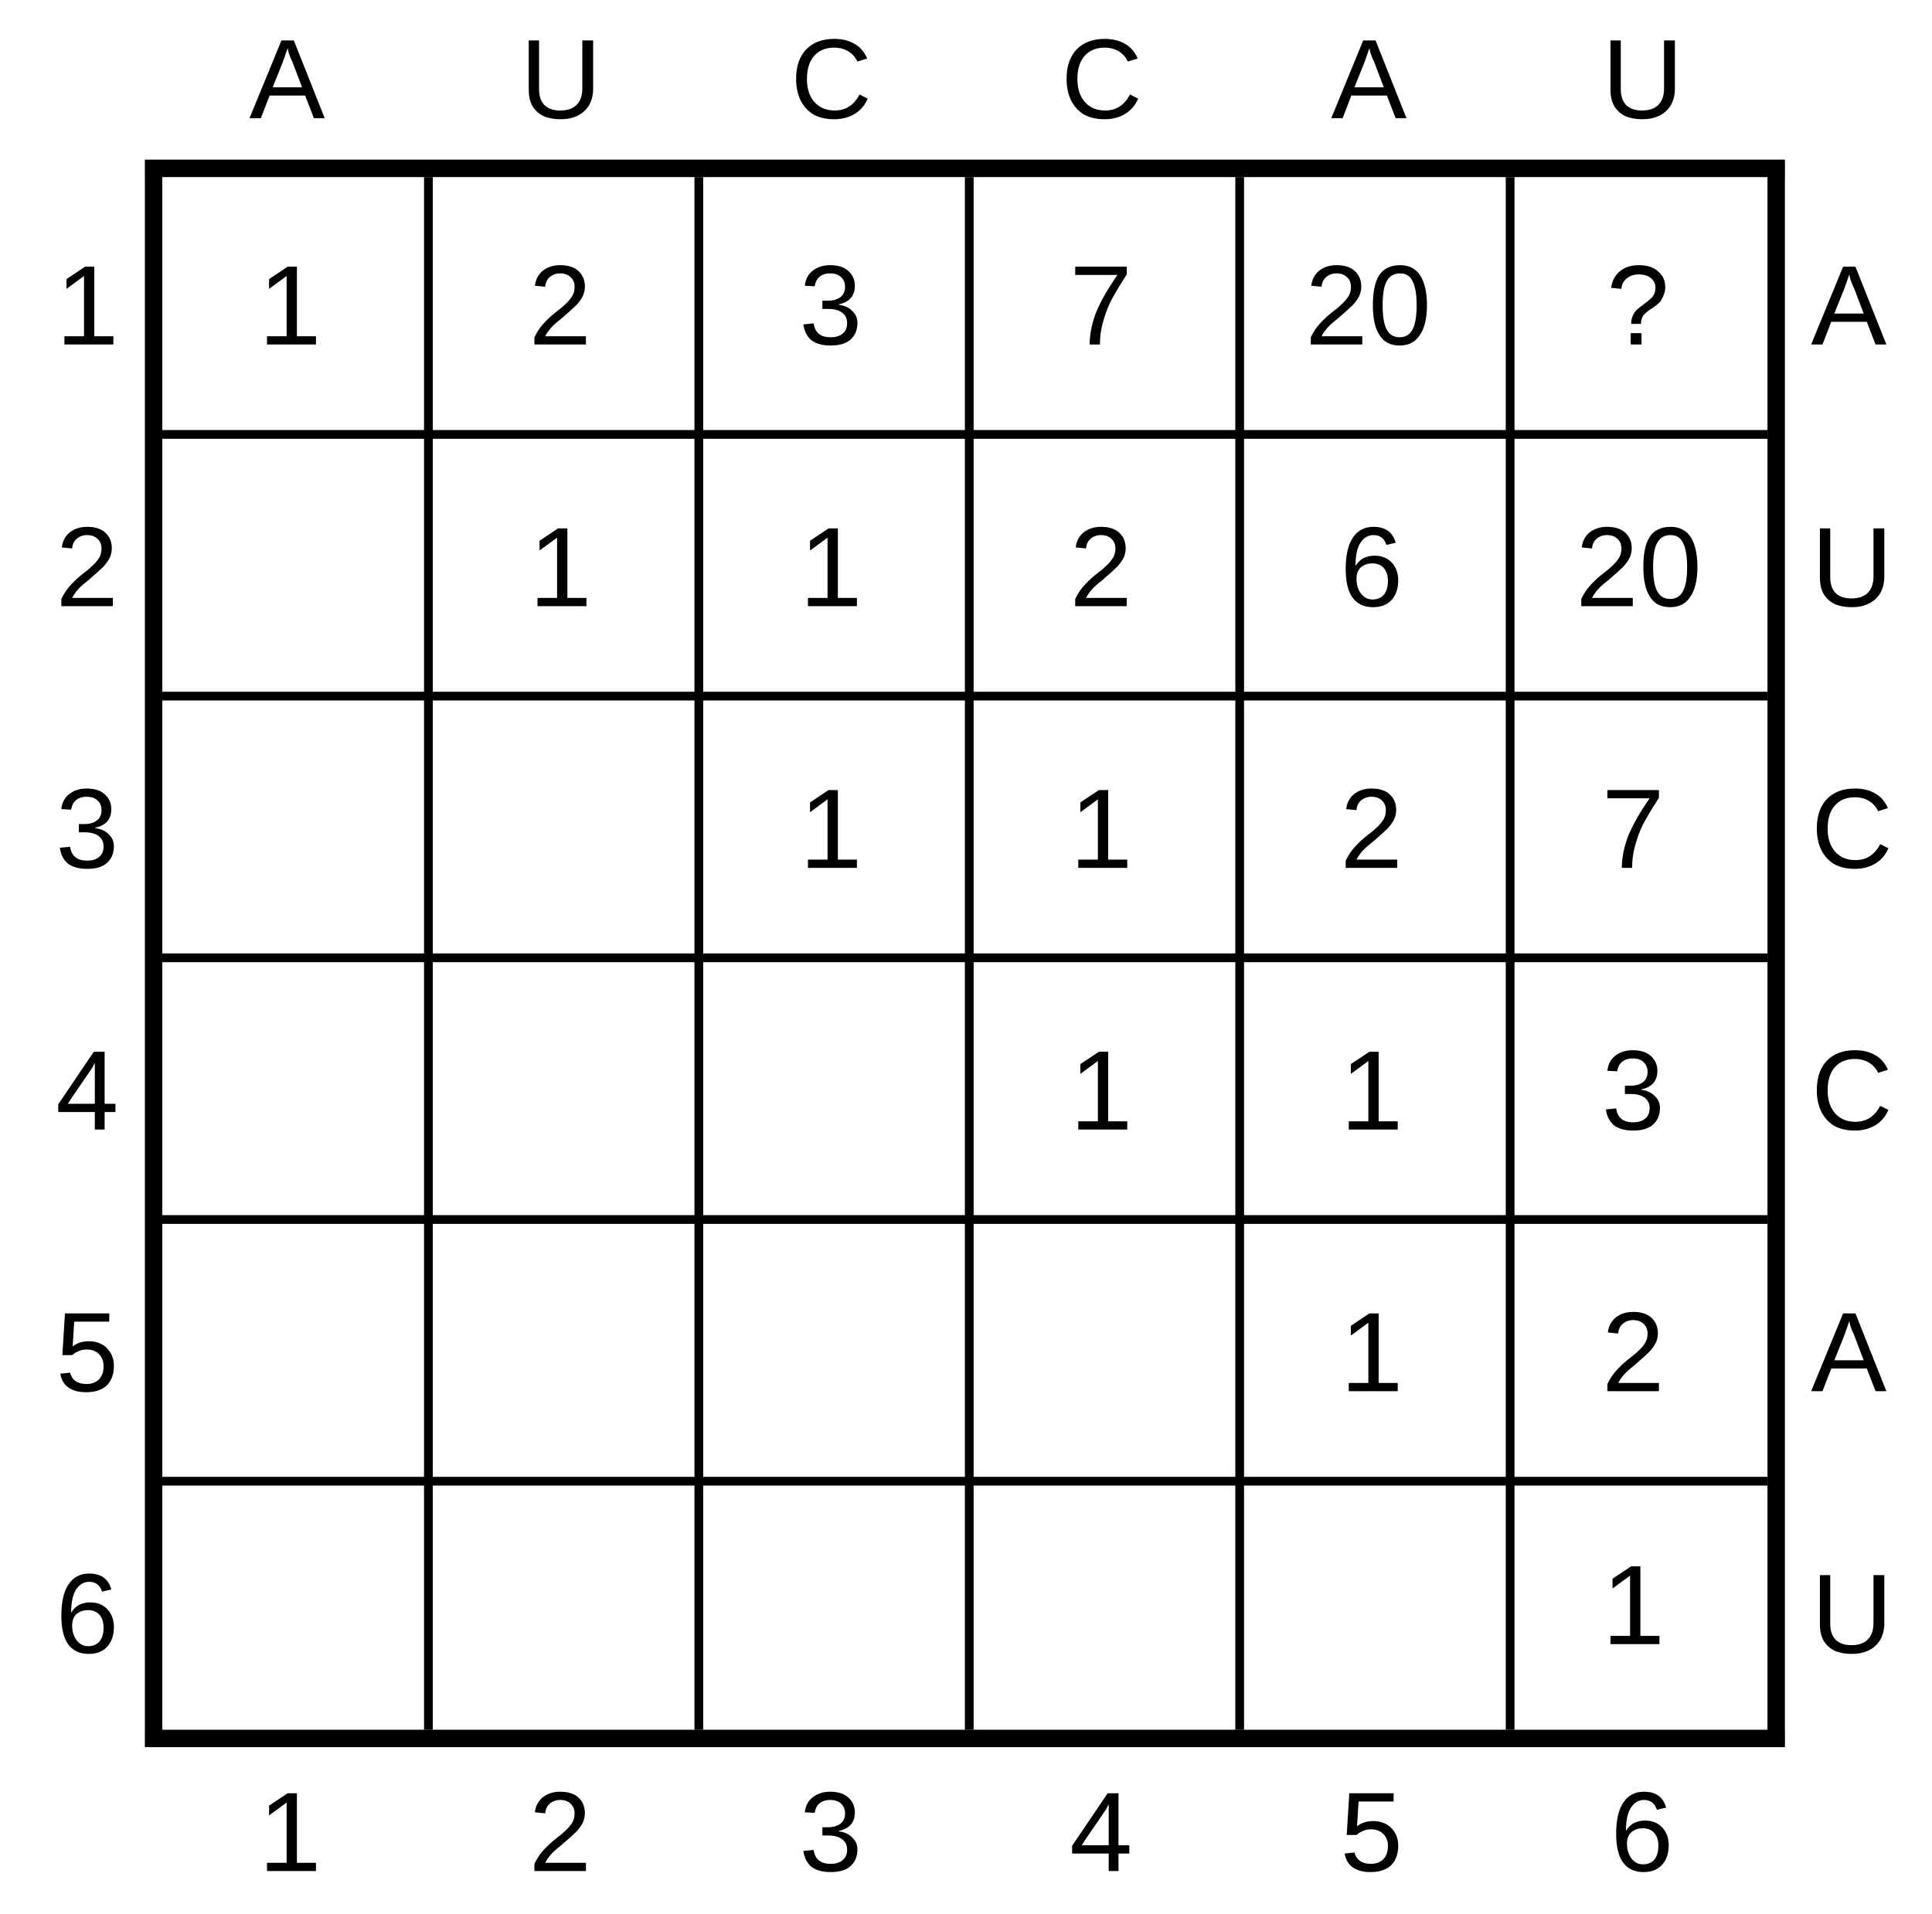
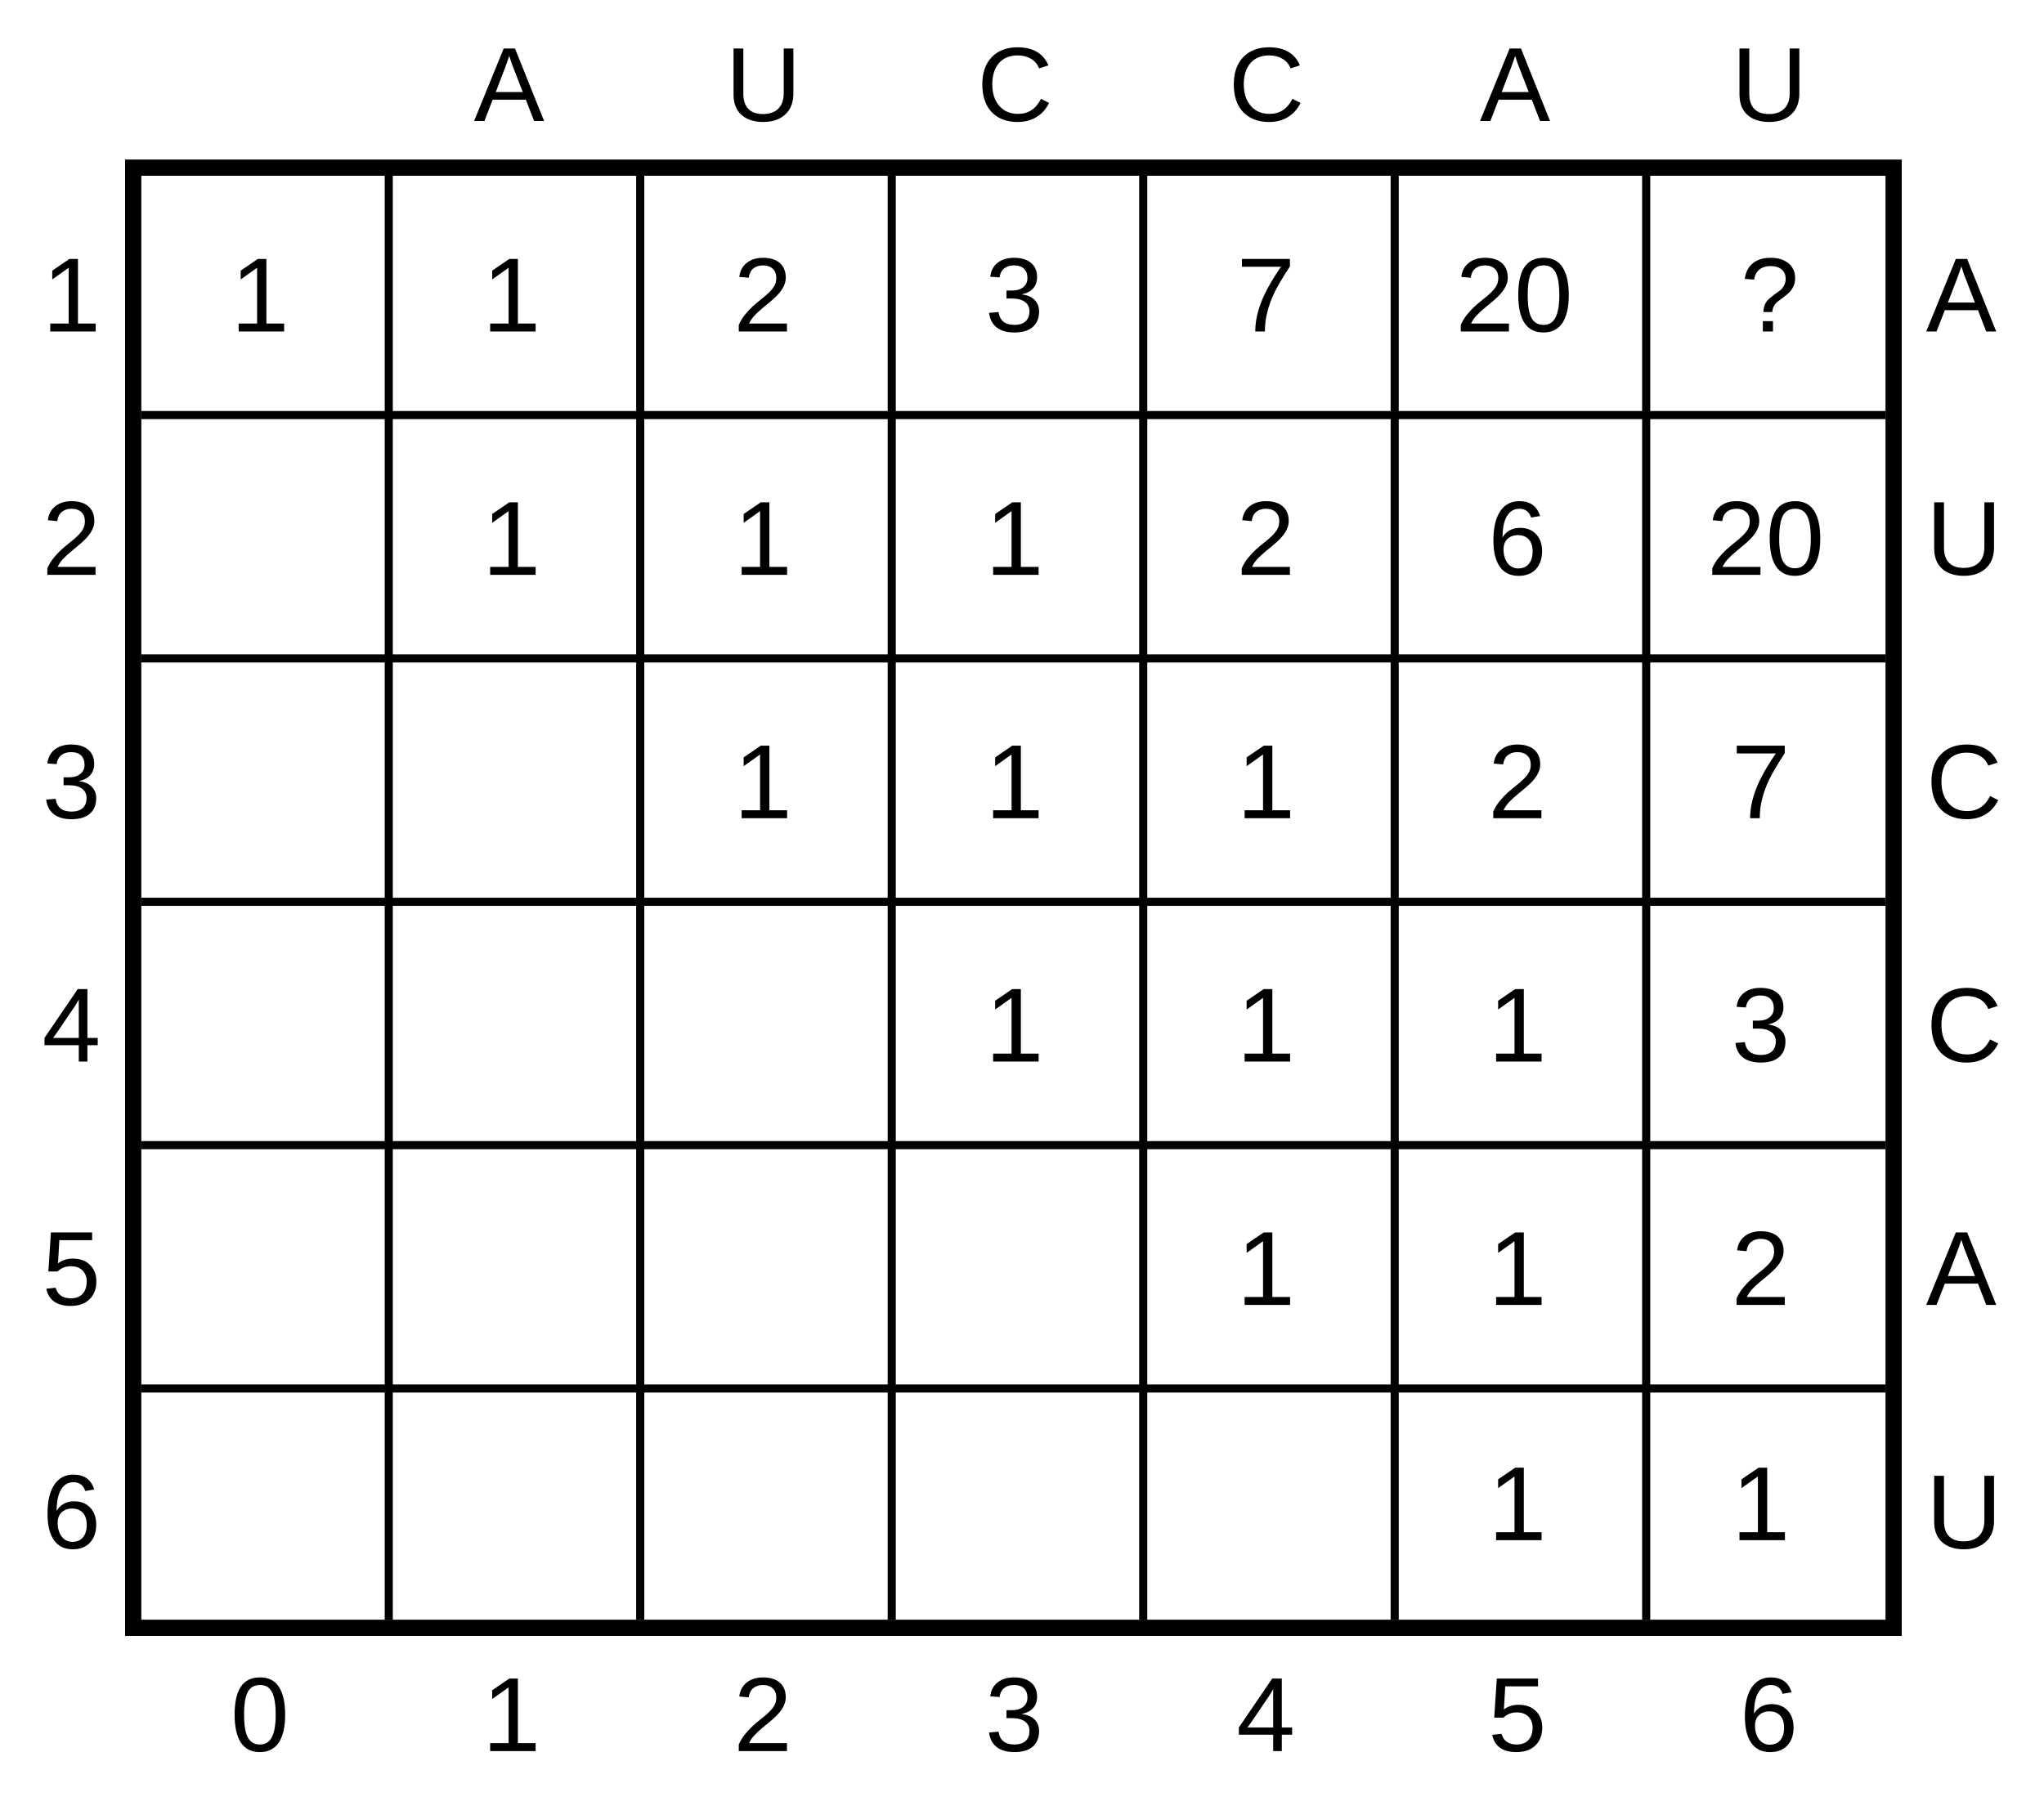
- <svg xmlns="http://www.w3.org/2000/svg" width="58.596mm" height="58.049mm" viewBox="0 0 58.596 58.049" version="1.1" id="svg3202">
-   <defs id="defs3199">
-     <clipPath clipPathUnits="userSpaceOnUse" id="clipPath3279">
-       <path d="M -2,-2 H 280 V 283 H -2 Z" id="path3277" />
-     </clipPath>
-     <clipPath clipPathUnits="userSpaceOnUse" id="clipPath10781">
-       <path d="M -2,-2 H 280 V 283 H -2 Z" id="path10779" />
+ <svg xmlns="http://www.w3.org/2000/svg" version="1.1" id="svg840" xml:space="preserve" width="251.958" height="221.437" viewBox="0 0 251.958 221.437">
+   <defs id="defs844">
+     <clipPath clipPathUnits="userSpaceOnUse" id="clipPath856">
+       <path d="M -2,-2 H 280 V 283 H -2 Z" id="path854" />
    </clipPath>
  </defs>
-   <g id="layer1" transform="translate(-103.8583,-138.258)">
-     <rect style="fill:#fffffd;fill-opacity:1;stroke:none;stroke-width:1;stroke-linecap:round;stroke-linejoin:round" id="rect2614" width="58.596" height="58.049" x="103.858" y="138.258" ry="0" />
-     <path d="m 108.517,143.101 v 48.154 m -0.265,-47.89 H 157.994 m -49.742,47.625 H 157.994 m -0.265,-47.89 v 48.154" style="fill:none;stroke:#000000;stroke-width:0.529;stroke-linecap:butt;stroke-linejoin:miter;stroke-miterlimit:10;stroke-dasharray:none;stroke-opacity:1" id="path10789" />
-     <path d="m 116.851,143.63 v 47.096 m 8.202,-47.096 v 47.096 m 8.202,-47.096 v 47.096 m 8.202,-47.096 v 47.096 m 8.202,-47.096 v 47.096 M 108.781,151.435 h 48.683 m -48.683,7.938 h 48.683 m -48.683,7.938 h 48.683 m -48.683,7.938 h 48.683 m -48.683,7.938 h 48.683" style="fill:none;stroke:#000000;stroke-width:0.265;stroke-linecap:butt;stroke-linejoin:miter;stroke-miterlimit:10;stroke-dasharray:none;stroke-opacity:1" id="path10791" />
-     <text style="font-variant:normal;font-weight:normal;font-size:3.44px;font-family:Arial;-inkscape-font-specification:ArialMT;writing-mode:lr-tb;fill:#000000;fill-opacity:1;fill-rule:nonzero;stroke:none;stroke-width:0.265" id="text10795" x="111.427" y="141.843">
-       <tspan x="111.427" y="141.843" id="tspan10793" style="stroke-width:0.265">A</tspan>
+   <g id="g846" transform="matrix(1.333333,0,0,-1.333333,-440.4487,664.195)">
+     <rect style="fill:#fffffd;stroke-width:2.835;stroke-linecap:round;stroke-linejoin:round" id="rect3945" width="188.969" height="166.077" x="330.337" y="-498.146" transform="scale(1,-1)" />
+     <path d="m 342.652,483.397 v -136.5 m -0.75,135.75 h 164.25 m -164.25,-135 h 164.25 m -0.75,135.75 v -136.5" style="fill:none;stroke:#000000;stroke-width:1.5;stroke-linecap:butt;stroke-linejoin:miter;stroke-miterlimit:10;stroke-dasharray:none;stroke-opacity:1" id="path864" />
+     <path d="m 366.277,481.897 v -133.5 m 23.25,133.5 v -133.5 m 23.25,133.5 v -133.5 m 23.25,133.5 v -133.5 m 23.25,133.5 v -133.5 m 23.25,133.5 v -133.5 m -139.125,111.375 h 161.25 m -161.25,-22.5 h 161.25 m -161.25,-22.5 h 161.25 m -161.25,-22.5 h 161.25 m -161.25,-22.5 h 161.25" style="fill:none;stroke:#000000;stroke-width:0.75;stroke-linecap:butt;stroke-linejoin:miter;stroke-miterlimit:10;stroke-dasharray:none;stroke-opacity:1" id="path866" />
+     <text transform="scale(1,-1)" style="font-variant:normal;font-weight:normal;font-size:9.75px;font-family:Arial;-inkscape-font-specification:ArialMT;writing-mode:lr-tb;fill:#000000;fill-opacity:1;fill-rule:nonzero;stroke:none;stroke-width:0.75" id="text870" x="374.152" y="-486.963">
+       <tspan x="374.152" y="-486.963" id="tspan868" style="stroke-width:0.75">A</tspan>
    </text>
-     <text style="font-variant:normal;font-weight:normal;font-size:3.44px;font-family:Arial;-inkscape-font-specification:ArialMT;writing-mode:lr-tb;fill:#000000;fill-opacity:1;fill-rule:nonzero;stroke:none;stroke-width:0.265" id="text10799" x="119.629" y="141.843">
-       <tspan x="119.629" y="141.843" id="tspan10797" style="stroke-width:0.265">U</tspan>
+     <text transform="scale(1,-1)" style="font-variant:normal;font-weight:normal;font-size:9.75px;font-family:Arial;-inkscape-font-specification:ArialMT;writing-mode:lr-tb;fill:#000000;fill-opacity:1;fill-rule:nonzero;stroke:none;stroke-width:0.75" id="text874" x="397.402" y="-486.963">
+       <tspan x="397.402" y="-486.963" id="tspan872" style="stroke-width:0.75">U</tspan>
    </text>
-     <text style="font-variant:normal;font-weight:normal;font-size:3.44px;font-family:Arial;-inkscape-font-specification:ArialMT;writing-mode:lr-tb;fill:#000000;fill-opacity:1;fill-rule:nonzero;stroke:none;stroke-width:0.265" id="text10803" x="127.832" y="141.843">
-       <tspan x="127.832" y="141.843" id="tspan10801" style="stroke-width:0.265">C</tspan>
+     <text transform="scale(1,-1)" style="font-variant:normal;font-weight:normal;font-size:9.75px;font-family:Arial;-inkscape-font-specification:ArialMT;writing-mode:lr-tb;fill:#000000;fill-opacity:1;fill-rule:nonzero;stroke:none;stroke-width:0.75" id="text878" x="420.652" y="-486.963">
+       <tspan x="420.652" y="-486.963" id="tspan876" style="stroke-width:0.75">C</tspan>
    </text>
-     <text style="font-variant:normal;font-weight:normal;font-size:3.44px;font-family:Arial;-inkscape-font-specification:ArialMT;writing-mode:lr-tb;fill:#000000;fill-opacity:1;fill-rule:nonzero;stroke:none;stroke-width:0.265" id="text10807" x="136.034" y="141.843">
-       <tspan x="136.034" y="141.843" id="tspan10805" style="stroke-width:0.265">C</tspan>
+     <text transform="scale(1,-1)" style="font-variant:normal;font-weight:normal;font-size:9.75px;font-family:Arial;-inkscape-font-specification:ArialMT;writing-mode:lr-tb;fill:#000000;fill-opacity:1;fill-rule:nonzero;stroke:none;stroke-width:0.75" id="text882" x="443.902" y="-486.963">
+       <tspan x="443.902" y="-486.963" id="tspan880" style="stroke-width:0.75">C</tspan>
    </text>
-     <text style="font-variant:normal;font-weight:normal;font-size:3.44px;font-family:Arial;-inkscape-font-specification:ArialMT;writing-mode:lr-tb;fill:#000000;fill-opacity:1;fill-rule:nonzero;stroke:none;stroke-width:0.265" id="text10811" x="144.236" y="141.843">
-       <tspan x="144.236" y="141.843" id="tspan10809" style="stroke-width:0.265">A</tspan>
+     <text transform="scale(1,-1)" style="font-variant:normal;font-weight:normal;font-size:9.75px;font-family:Arial;-inkscape-font-specification:ArialMT;writing-mode:lr-tb;fill:#000000;fill-opacity:1;fill-rule:nonzero;stroke:none;stroke-width:0.75" id="text886" x="467.152" y="-486.963">
+       <tspan x="467.152" y="-486.963" id="tspan884" style="stroke-width:0.75">A</tspan>
    </text>
-     <text style="font-variant:normal;font-weight:normal;font-size:3.44px;font-family:Arial;-inkscape-font-specification:ArialMT;writing-mode:lr-tb;fill:#000000;fill-opacity:1;fill-rule:nonzero;stroke:none;stroke-width:0.265" id="text10815" x="152.438" y="141.843">
-       <tspan x="152.438" y="141.843" id="tspan10813" style="stroke-width:0.265">U</tspan>
+     <text transform="scale(1,-1)" style="font-variant:normal;font-weight:normal;font-size:9.75px;font-family:Arial;-inkscape-font-specification:ArialMT;writing-mode:lr-tb;fill:#000000;fill-opacity:1;fill-rule:nonzero;stroke:none;stroke-width:0.75" id="text890" x="490.402" y="-486.963">
+       <tspan x="490.402" y="-486.963" id="tspan888" style="stroke-width:0.75">U</tspan>
    </text>
-     <text style="font-variant:normal;font-weight:normal;font-size:3.44px;font-family:Arial;-inkscape-font-specification:ArialMT;writing-mode:lr-tb;fill:#000000;fill-opacity:1;fill-rule:nonzero;stroke:none;stroke-width:0.265" id="text10819" x="105.546" y="148.708">
-       <tspan x="105.546" y="148.708" id="tspan10817" style="stroke-width:0.265">1</tspan>
+     <text transform="scale(1,-1)" style="font-variant:normal;font-weight:normal;font-size:9.75px;font-family:Arial;-inkscape-font-specification:ArialMT;writing-mode:lr-tb;fill:#000000;fill-opacity:1;fill-rule:nonzero;stroke:none;stroke-width:0.75" id="text894" x="334.23" y="-467.502">
+       <tspan x="334.23" y="-467.502" id="tspan892" style="stroke-width:0.75">1</tspan>
    </text>
-     <text style="font-variant:normal;font-weight:normal;font-size:3.44px;font-family:Arial;-inkscape-font-specification:ArialMT;writing-mode:lr-tb;fill:#000000;fill-opacity:1;fill-rule:nonzero;stroke:none;stroke-width:0.265" id="text10823" x="111.692" y="148.708">
-       <tspan x="111.692" y="148.708" id="tspan10821" style="stroke-width:0.265">1</tspan>
+     <text transform="scale(1,-1)" style="font-variant:normal;font-weight:normal;font-size:9.75px;font-family:Arial;-inkscape-font-specification:ArialMT;writing-mode:lr-tb;fill:#000000;fill-opacity:1;fill-rule:nonzero;stroke:none;stroke-width:0.75" id="text898" x="351.652" y="-467.502">
+       <tspan x="351.652" y="-467.502" id="tspan896" style="stroke-width:0.75">1</tspan>
    </text>
-     <text style="font-variant:normal;font-weight:normal;font-size:3.44px;font-family:Arial;-inkscape-font-specification:ArialMT;writing-mode:lr-tb;fill:#000000;fill-opacity:1;fill-rule:nonzero;stroke:none;stroke-width:0.265" id="text10827" x="119.894" y="148.708">
-       <tspan x="119.894" y="148.708" id="tspan10825" style="stroke-width:0.265">2</tspan>
+     <text transform="scale(1,-1)" style="font-variant:normal;font-weight:normal;font-size:9.75px;font-family:Arial;-inkscape-font-specification:ArialMT;writing-mode:lr-tb;fill:#000000;fill-opacity:1;fill-rule:nonzero;stroke:none;stroke-width:0.75" id="text902" x="374.902" y="-467.502">
+       <tspan x="374.902" y="-467.502" id="tspan900" style="stroke-width:0.75">1</tspan>
    </text>
-     <text style="font-variant:normal;font-weight:normal;font-size:3.44px;font-family:Arial;-inkscape-font-specification:ArialMT;writing-mode:lr-tb;fill:#000000;fill-opacity:1;fill-rule:nonzero;stroke:none;stroke-width:0.265" id="text10831" x="128.096" y="148.708">
-       <tspan x="128.096" y="148.708" id="tspan10829" style="stroke-width:0.265">3</tspan>
+     <text transform="scale(1,-1)" style="font-variant:normal;font-weight:normal;font-size:9.75px;font-family:Arial;-inkscape-font-specification:ArialMT;writing-mode:lr-tb;fill:#000000;fill-opacity:1;fill-rule:nonzero;stroke:none;stroke-width:0.75" id="text906" x="398.152" y="-467.502">
+       <tspan x="398.152" y="-467.502" id="tspan904" style="stroke-width:0.75">2</tspan>
    </text>
-     <text style="font-variant:normal;font-weight:normal;font-size:3.44px;font-family:Arial;-inkscape-font-specification:ArialMT;writing-mode:lr-tb;fill:#000000;fill-opacity:1;fill-rule:nonzero;stroke:none;stroke-width:0.265" id="text10835" x="136.298" y="148.708">
-       <tspan x="136.298" y="148.708" id="tspan10833" style="stroke-width:0.265">7</tspan>
+     <text transform="scale(1,-1)" style="font-variant:normal;font-weight:normal;font-size:9.75px;font-family:Arial;-inkscape-font-specification:ArialMT;writing-mode:lr-tb;fill:#000000;fill-opacity:1;fill-rule:nonzero;stroke:none;stroke-width:0.75" id="text910" x="421.402" y="-467.502">
+       <tspan x="421.402" y="-467.502" id="tspan908" style="stroke-width:0.75">3</tspan>
    </text>
-     <text style="font-variant:normal;font-weight:normal;font-size:3.44px;font-family:Arial;-inkscape-font-specification:ArialMT;writing-mode:lr-tb;fill:#000000;fill-opacity:1;fill-rule:nonzero;stroke:none;stroke-width:0.265" id="text10839" x="143.442" y="148.708">
-       <tspan x="143.442 145.354" y="148.708" id="tspan10837" style="stroke-width:0.265">20</tspan>
+     <text transform="scale(1,-1)" style="font-variant:normal;font-weight:normal;font-size:9.75px;font-family:Arial;-inkscape-font-specification:ArialMT;writing-mode:lr-tb;fill:#000000;fill-opacity:1;fill-rule:nonzero;stroke:none;stroke-width:0.75" id="text914" x="444.652" y="-467.502">
+       <tspan x="444.652" y="-467.502" id="tspan912" style="stroke-width:0.75">7</tspan>
    </text>
-     <text style="font-variant:normal;font-weight:normal;font-size:3.44px;font-family:Arial;-inkscape-font-specification:ArialMT;writing-mode:lr-tb;fill:#000000;fill-opacity:1;fill-rule:nonzero;stroke:none;stroke-width:0.265" id="text10843" x="152.581" y="148.708">
-       <tspan x="152.581" y="148.708" id="tspan10841" style="stroke-width:0.265">?</tspan>
+     <text transform="scale(1,-1)" style="font-variant:normal;font-weight:normal;font-size:9.75px;font-family:Arial;-inkscape-font-specification:ArialMT;writing-mode:lr-tb;fill:#000000;fill-opacity:1;fill-rule:nonzero;stroke:none;stroke-width:0.75" id="text918" x="464.902" y="-467.502">
+       <tspan x="464.902 470.323" y="-467.502" id="tspan916" style="stroke-width:0.75">20</tspan>
    </text>
-     <text style="font-variant:normal;font-weight:normal;font-size:3.44px;font-family:Arial;-inkscape-font-specification:ArialMT;writing-mode:lr-tb;fill:#000000;fill-opacity:1;fill-rule:nonzero;stroke:none;stroke-width:0.265" id="text10847" x="158.788" y="148.708">
-       <tspan x="158.788" y="148.708" id="tspan10845" style="stroke-width:0.265">A</tspan>
+     <text transform="scale(1,-1)" style="font-variant:normal;font-weight:normal;font-size:9.75px;font-family:Arial;-inkscape-font-specification:ArialMT;writing-mode:lr-tb;fill:#000000;fill-opacity:1;fill-rule:nonzero;stroke:none;stroke-width:0.75" id="text922" x="491.233" y="-467.502">
+       <tspan x="491.233" y="-467.502" id="tspan920" style="stroke-width:0.75">?</tspan>
    </text>
-     <text style="font-variant:normal;font-weight:normal;font-size:3.44px;font-family:Arial;-inkscape-font-specification:ArialMT;writing-mode:lr-tb;fill:#000000;fill-opacity:1;fill-rule:nonzero;stroke:none;stroke-width:0.265" id="text10851" x="105.546" y="156.646">
-       <tspan x="105.546" y="156.646" id="tspan10849" style="stroke-width:0.265">2</tspan>
+     <text transform="scale(1,-1)" style="font-variant:normal;font-weight:normal;font-size:9.75px;font-family:Arial;-inkscape-font-specification:ArialMT;writing-mode:lr-tb;fill:#000000;fill-opacity:1;fill-rule:nonzero;stroke:none;stroke-width:0.75" id="text926" x="508.402" y="-467.502">
+       <tspan x="508.402" y="-467.502" id="tspan924" style="stroke-width:0.75">A</tspan>
    </text>
-     <text style="font-variant:normal;font-weight:normal;font-size:3.44px;font-family:Arial;-inkscape-font-specification:ArialMT;writing-mode:lr-tb;fill:#000000;fill-opacity:1;fill-rule:nonzero;stroke:none;stroke-width:0.265" id="text10855" x="119.894" y="156.646">
-       <tspan x="119.894" y="156.646" id="tspan10853" style="stroke-width:0.265">1</tspan>
+     <text transform="scale(1,-1)" style="font-variant:normal;font-weight:normal;font-size:9.75px;font-family:Arial;-inkscape-font-specification:ArialMT;writing-mode:lr-tb;fill:#000000;fill-opacity:1;fill-rule:nonzero;stroke:none;stroke-width:0.75" id="text930" x="334.23" y="-445.002">
+       <tspan x="334.23" y="-445.002" id="tspan928" style="stroke-width:0.75">2</tspan>
    </text>
-     <text style="font-variant:normal;font-weight:normal;font-size:3.44px;font-family:Arial;-inkscape-font-specification:ArialMT;writing-mode:lr-tb;fill:#000000;fill-opacity:1;fill-rule:nonzero;stroke:none;stroke-width:0.265" id="text10859" x="128.096" y="156.646">
-       <tspan x="128.096" y="156.646" id="tspan10857" style="stroke-width:0.265">1</tspan>
+     <text transform="scale(1,-1)" style="font-variant:normal;font-weight:normal;font-size:9.75px;font-family:Arial;-inkscape-font-specification:ArialMT;writing-mode:lr-tb;fill:#000000;fill-opacity:1;fill-rule:nonzero;stroke:none;stroke-width:0.75" id="text934" x="374.902" y="-445.002">
+       <tspan x="374.902" y="-445.002" id="tspan932" style="stroke-width:0.75">1</tspan>
    </text>
-     <text style="font-variant:normal;font-weight:normal;font-size:3.44px;font-family:Arial;-inkscape-font-specification:ArialMT;writing-mode:lr-tb;fill:#000000;fill-opacity:1;fill-rule:nonzero;stroke:none;stroke-width:0.265" id="text10863" x="136.298" y="156.646">
-       <tspan x="136.298" y="156.646" id="tspan10861" style="stroke-width:0.265">2</tspan>
+     <text transform="scale(1,-1)" style="font-variant:normal;font-weight:normal;font-size:9.75px;font-family:Arial;-inkscape-font-specification:ArialMT;writing-mode:lr-tb;fill:#000000;fill-opacity:1;fill-rule:nonzero;stroke:none;stroke-width:0.75" id="text938" x="398.152" y="-445.002">
+       <tspan x="398.152" y="-445.002" id="tspan936" style="stroke-width:0.75">1</tspan>
    </text>
-     <text style="font-variant:normal;font-weight:normal;font-size:3.44px;font-family:Arial;-inkscape-font-specification:ArialMT;writing-mode:lr-tb;fill:#000000;fill-opacity:1;fill-rule:nonzero;stroke:none;stroke-width:0.265" id="text10867" x="144.5" y="156.646">
-       <tspan x="144.5" y="156.646" id="tspan10865" style="stroke-width:0.265">6</tspan>
+     <text transform="scale(1,-1)" style="font-variant:normal;font-weight:normal;font-size:9.75px;font-family:Arial;-inkscape-font-specification:ArialMT;writing-mode:lr-tb;fill:#000000;fill-opacity:1;fill-rule:nonzero;stroke:none;stroke-width:0.75" id="text942" x="421.402" y="-445.002">
+       <tspan x="421.402" y="-445.002" id="tspan940" style="stroke-width:0.75">1</tspan>
    </text>
-     <text style="font-variant:normal;font-weight:normal;font-size:3.44px;font-family:Arial;-inkscape-font-specification:ArialMT;writing-mode:lr-tb;fill:#000000;fill-opacity:1;fill-rule:nonzero;stroke:none;stroke-width:0.265" id="text10871" x="151.644" y="156.646">
-       <tspan x="151.644 153.556" y="156.646" id="tspan10869" style="stroke-width:0.265">20</tspan>
+     <text transform="scale(1,-1)" style="font-variant:normal;font-weight:normal;font-size:9.75px;font-family:Arial;-inkscape-font-specification:ArialMT;writing-mode:lr-tb;fill:#000000;fill-opacity:1;fill-rule:nonzero;stroke:none;stroke-width:0.75" id="text946" x="444.652" y="-445.002">
+       <tspan x="444.652" y="-445.002" id="tspan944" style="stroke-width:0.75">2</tspan>
    </text>
-     <text style="font-variant:normal;font-weight:normal;font-size:3.44px;font-family:Arial;-inkscape-font-specification:ArialMT;writing-mode:lr-tb;fill:#000000;fill-opacity:1;fill-rule:nonzero;stroke:none;stroke-width:0.265" id="text10875" x="158.788" y="156.646">
-       <tspan x="158.788" y="156.646" id="tspan10873" style="stroke-width:0.265">U</tspan>
+     <text transform="scale(1,-1)" style="font-variant:normal;font-weight:normal;font-size:9.75px;font-family:Arial;-inkscape-font-specification:ArialMT;writing-mode:lr-tb;fill:#000000;fill-opacity:1;fill-rule:nonzero;stroke:none;stroke-width:0.75" id="text950" x="467.902" y="-445.002">
+       <tspan x="467.902" y="-445.002" id="tspan948" style="stroke-width:0.75">6</tspan>
    </text>
-     <text style="font-variant:normal;font-weight:normal;font-size:3.44px;font-family:Arial;-inkscape-font-specification:ArialMT;writing-mode:lr-tb;fill:#000000;fill-opacity:1;fill-rule:nonzero;stroke:none;stroke-width:0.265" id="text10879" x="105.546" y="164.583">
-       <tspan x="105.546" y="164.583" id="tspan10877" style="stroke-width:0.265">3</tspan>
+     <text transform="scale(1,-1)" style="font-variant:normal;font-weight:normal;font-size:9.75px;font-family:Arial;-inkscape-font-specification:ArialMT;writing-mode:lr-tb;fill:#000000;fill-opacity:1;fill-rule:nonzero;stroke:none;stroke-width:0.75" id="text954" x="488.152" y="-445.002">
+       <tspan x="488.152 493.573" y="-445.002" id="tspan952" style="stroke-width:0.75">20</tspan>
    </text>
-     <text style="font-variant:normal;font-weight:normal;font-size:3.44px;font-family:Arial;-inkscape-font-specification:ArialMT;writing-mode:lr-tb;fill:#000000;fill-opacity:1;fill-rule:nonzero;stroke:none;stroke-width:0.265" id="text10883" x="128.096" y="164.583">
-       <tspan x="128.096" y="164.583" id="tspan10881" style="stroke-width:0.265">1</tspan>
+     <text transform="scale(1,-1)" style="font-variant:normal;font-weight:normal;font-size:9.75px;font-family:Arial;-inkscape-font-specification:ArialMT;writing-mode:lr-tb;fill:#000000;fill-opacity:1;fill-rule:nonzero;stroke:none;stroke-width:0.75" id="text958" x="508.402" y="-445.002">
+       <tspan x="508.402" y="-445.002" id="tspan956" style="stroke-width:0.75">U</tspan>
    </text>
-     <text style="font-variant:normal;font-weight:normal;font-size:3.44px;font-family:Arial;-inkscape-font-specification:ArialMT;writing-mode:lr-tb;fill:#000000;fill-opacity:1;fill-rule:nonzero;stroke:none;stroke-width:0.265" id="text10887" x="136.298" y="164.583">
-       <tspan x="136.298" y="164.583" id="tspan10885" style="stroke-width:0.265">1</tspan>
+     <text transform="scale(1,-1)" style="font-variant:normal;font-weight:normal;font-size:9.75px;font-family:Arial;-inkscape-font-specification:ArialMT;writing-mode:lr-tb;fill:#000000;fill-opacity:1;fill-rule:nonzero;stroke:none;stroke-width:0.75" id="text962" x="334.23" y="-422.502">
+       <tspan x="334.23" y="-422.502" id="tspan960" style="stroke-width:0.75">3</tspan>
    </text>
-     <text style="font-variant:normal;font-weight:normal;font-size:3.44px;font-family:Arial;-inkscape-font-specification:ArialMT;writing-mode:lr-tb;fill:#000000;fill-opacity:1;fill-rule:nonzero;stroke:none;stroke-width:0.265" id="text10891" x="144.5" y="164.583">
-       <tspan x="144.5" y="164.583" id="tspan10889" style="stroke-width:0.265">2</tspan>
+     <text transform="scale(1,-1)" style="font-variant:normal;font-weight:normal;font-size:9.75px;font-family:Arial;-inkscape-font-specification:ArialMT;writing-mode:lr-tb;fill:#000000;fill-opacity:1;fill-rule:nonzero;stroke:none;stroke-width:0.75" id="text966" x="398.152" y="-422.502">
+       <tspan x="398.152" y="-422.502" id="tspan964" style="stroke-width:0.75">1</tspan>
    </text>
-     <text style="font-variant:normal;font-weight:normal;font-size:3.44px;font-family:Arial;-inkscape-font-specification:ArialMT;writing-mode:lr-tb;fill:#000000;fill-opacity:1;fill-rule:nonzero;stroke:none;stroke-width:0.265" id="text10895" x="152.438" y="164.583">
-       <tspan x="152.438" y="164.583" id="tspan10893" style="stroke-width:0.265">7</tspan>
+     <text transform="scale(1,-1)" style="font-variant:normal;font-weight:normal;font-size:9.75px;font-family:Arial;-inkscape-font-specification:ArialMT;writing-mode:lr-tb;fill:#000000;fill-opacity:1;fill-rule:nonzero;stroke:none;stroke-width:0.75" id="text970" x="421.402" y="-422.502">
+       <tspan x="421.402" y="-422.502" id="tspan968" style="stroke-width:0.75">1</tspan>
    </text>
-     <text style="font-variant:normal;font-weight:normal;font-size:3.44px;font-family:Arial;-inkscape-font-specification:ArialMT;writing-mode:lr-tb;fill:#000000;fill-opacity:1;fill-rule:nonzero;stroke:none;stroke-width:0.265" id="text10899" x="158.788" y="164.583">
-       <tspan x="158.788" y="164.583" id="tspan10897" style="stroke-width:0.265">C</tspan>
+     <text transform="scale(1,-1)" style="font-variant:normal;font-weight:normal;font-size:9.75px;font-family:Arial;-inkscape-font-specification:ArialMT;writing-mode:lr-tb;fill:#000000;fill-opacity:1;fill-rule:nonzero;stroke:none;stroke-width:0.75" id="text974" x="444.652" y="-422.502">
+       <tspan x="444.652" y="-422.502" id="tspan972" style="stroke-width:0.75">1</tspan>
    </text>
-     <text style="font-variant:normal;font-weight:normal;font-size:3.44px;font-family:Arial;-inkscape-font-specification:ArialMT;writing-mode:lr-tb;fill:#000000;fill-opacity:1;fill-rule:nonzero;stroke:none;stroke-width:0.265" id="text10903" x="105.546" y="172.521">
-       <tspan x="105.546" y="172.521" id="tspan10901" style="stroke-width:0.265">4</tspan>
+     <text transform="scale(1,-1)" style="font-variant:normal;font-weight:normal;font-size:9.75px;font-family:Arial;-inkscape-font-specification:ArialMT;writing-mode:lr-tb;fill:#000000;fill-opacity:1;fill-rule:nonzero;stroke:none;stroke-width:0.75" id="text978" x="467.902" y="-422.502">
+       <tspan x="467.902" y="-422.502" id="tspan976" style="stroke-width:0.75">2</tspan>
    </text>
-     <text style="font-variant:normal;font-weight:normal;font-size:3.44px;font-family:Arial;-inkscape-font-specification:ArialMT;writing-mode:lr-tb;fill:#000000;fill-opacity:1;fill-rule:nonzero;stroke:none;stroke-width:0.265" id="text10907" x="136.298" y="172.521">
-       <tspan x="136.298" y="172.521" id="tspan10905" style="stroke-width:0.265">1</tspan>
+     <text transform="scale(1,-1)" style="font-variant:normal;font-weight:normal;font-size:9.75px;font-family:Arial;-inkscape-font-specification:ArialMT;writing-mode:lr-tb;fill:#000000;fill-opacity:1;fill-rule:nonzero;stroke:none;stroke-width:0.75" id="text982" x="490.402" y="-422.502">
+       <tspan x="490.402" y="-422.502" id="tspan980" style="stroke-width:0.75">7</tspan>
    </text>
-     <text style="font-variant:normal;font-weight:normal;font-size:3.44px;font-family:Arial;-inkscape-font-specification:ArialMT;writing-mode:lr-tb;fill:#000000;fill-opacity:1;fill-rule:nonzero;stroke:none;stroke-width:0.265" id="text10911" x="144.5" y="172.521">
-       <tspan x="144.5" y="172.521" id="tspan10909" style="stroke-width:0.265">1</tspan>
+     <text transform="scale(1,-1)" style="font-variant:normal;font-weight:normal;font-size:9.75px;font-family:Arial;-inkscape-font-specification:ArialMT;writing-mode:lr-tb;fill:#000000;fill-opacity:1;fill-rule:nonzero;stroke:none;stroke-width:0.75" id="text986" x="508.402" y="-422.502">
+       <tspan x="508.402" y="-422.502" id="tspan984" style="stroke-width:0.75">C</tspan>
    </text>
-     <text style="font-variant:normal;font-weight:normal;font-size:3.44px;font-family:Arial;-inkscape-font-specification:ArialMT;writing-mode:lr-tb;fill:#000000;fill-opacity:1;fill-rule:nonzero;stroke:none;stroke-width:0.265" id="text10915" x="152.438" y="172.521">
-       <tspan x="152.438" y="172.521" id="tspan10913" style="stroke-width:0.265">3</tspan>
+     <text transform="scale(1,-1)" style="font-variant:normal;font-weight:normal;font-size:9.75px;font-family:Arial;-inkscape-font-specification:ArialMT;writing-mode:lr-tb;fill:#000000;fill-opacity:1;fill-rule:nonzero;stroke:none;stroke-width:0.75" id="text990" x="334.23" y="-400.002">
+       <tspan x="334.23" y="-400.002" id="tspan988" style="stroke-width:0.75">4</tspan>
    </text>
-     <text style="font-variant:normal;font-weight:normal;font-size:3.44px;font-family:Arial;-inkscape-font-specification:ArialMT;writing-mode:lr-tb;fill:#000000;fill-opacity:1;fill-rule:nonzero;stroke:none;stroke-width:0.265" id="text10919" x="158.788" y="172.521">
-       <tspan x="158.788" y="172.521" id="tspan10917" style="stroke-width:0.265">C</tspan>
+     <text transform="scale(1,-1)" style="font-variant:normal;font-weight:normal;font-size:9.75px;font-family:Arial;-inkscape-font-specification:ArialMT;writing-mode:lr-tb;fill:#000000;fill-opacity:1;fill-rule:nonzero;stroke:none;stroke-width:0.75" id="text994" x="421.402" y="-400.002">
+       <tspan x="421.402" y="-400.002" id="tspan992" style="stroke-width:0.75">1</tspan>
    </text>
-     <text style="font-variant:normal;font-weight:normal;font-size:3.44px;font-family:Arial;-inkscape-font-specification:ArialMT;writing-mode:lr-tb;fill:#000000;fill-opacity:1;fill-rule:nonzero;stroke:none;stroke-width:0.265" id="text10923" x="105.546" y="180.458">
-       <tspan x="105.546" y="180.458" id="tspan10921" style="stroke-width:0.265">5</tspan>
+     <text transform="scale(1,-1)" style="font-variant:normal;font-weight:normal;font-size:9.75px;font-family:Arial;-inkscape-font-specification:ArialMT;writing-mode:lr-tb;fill:#000000;fill-opacity:1;fill-rule:nonzero;stroke:none;stroke-width:0.75" id="text998" x="444.652" y="-400.002">
+       <tspan x="444.652" y="-400.002" id="tspan996" style="stroke-width:0.75">1</tspan>
    </text>
-     <text style="font-variant:normal;font-weight:normal;font-size:3.44px;font-family:Arial;-inkscape-font-specification:ArialMT;writing-mode:lr-tb;fill:#000000;fill-opacity:1;fill-rule:nonzero;stroke:none;stroke-width:0.265" id="text10927" x="144.5" y="180.458">
-       <tspan x="144.5" y="180.458" id="tspan10925" style="stroke-width:0.265">1</tspan>
+     <text transform="scale(1,-1)" style="font-variant:normal;font-weight:normal;font-size:9.75px;font-family:Arial;-inkscape-font-specification:ArialMT;writing-mode:lr-tb;fill:#000000;fill-opacity:1;fill-rule:nonzero;stroke:none;stroke-width:0.75" id="text1002" x="467.902" y="-400.002">
+       <tspan x="467.902" y="-400.002" id="tspan1000" style="stroke-width:0.75">1</tspan>
    </text>
-     <text style="font-variant:normal;font-weight:normal;font-size:3.44px;font-family:Arial;-inkscape-font-specification:ArialMT;writing-mode:lr-tb;fill:#000000;fill-opacity:1;fill-rule:nonzero;stroke:none;stroke-width:0.265" id="text10931" x="152.438" y="180.458">
-       <tspan x="152.438" y="180.458" id="tspan10929" style="stroke-width:0.265">2</tspan>
+     <text transform="scale(1,-1)" style="font-variant:normal;font-weight:normal;font-size:9.75px;font-family:Arial;-inkscape-font-specification:ArialMT;writing-mode:lr-tb;fill:#000000;fill-opacity:1;fill-rule:nonzero;stroke:none;stroke-width:0.75" id="text1006" x="490.402" y="-400.002">
+       <tspan x="490.402" y="-400.002" id="tspan1004" style="stroke-width:0.75">3</tspan>
    </text>
-     <text style="font-variant:normal;font-weight:normal;font-size:3.44px;font-family:Arial;-inkscape-font-specification:ArialMT;writing-mode:lr-tb;fill:#000000;fill-opacity:1;fill-rule:nonzero;stroke:none;stroke-width:0.265" id="text10935" x="158.788" y="180.458">
-       <tspan x="158.788" y="180.458" id="tspan10933" style="stroke-width:0.265">A</tspan>
+     <text transform="scale(1,-1)" style="font-variant:normal;font-weight:normal;font-size:9.75px;font-family:Arial;-inkscape-font-specification:ArialMT;writing-mode:lr-tb;fill:#000000;fill-opacity:1;fill-rule:nonzero;stroke:none;stroke-width:0.75" id="text1010" x="508.402" y="-400.002">
+       <tspan x="508.402" y="-400.002" id="tspan1008" style="stroke-width:0.75">C</tspan>
    </text>
-     <text style="font-variant:normal;font-weight:normal;font-size:3.44px;font-family:Arial;-inkscape-font-specification:ArialMT;writing-mode:lr-tb;fill:#000000;fill-opacity:1;fill-rule:nonzero;stroke:none;stroke-width:0.265" id="text10939" x="105.546" y="188.396">
-       <tspan x="105.546" y="188.396" id="tspan10937" style="stroke-width:0.265">6</tspan>
+     <text transform="scale(1,-1)" style="font-variant:normal;font-weight:normal;font-size:9.75px;font-family:Arial;-inkscape-font-specification:ArialMT;writing-mode:lr-tb;fill:#000000;fill-opacity:1;fill-rule:nonzero;stroke:none;stroke-width:0.75" id="text1014" x="334.23" y="-377.502">
+       <tspan x="334.23" y="-377.502" id="tspan1012" style="stroke-width:0.75">5</tspan>
    </text>
-     <text style="font-variant:normal;font-weight:normal;font-size:3.44px;font-family:Arial;-inkscape-font-specification:ArialMT;writing-mode:lr-tb;fill:#000000;fill-opacity:1;fill-rule:nonzero;stroke:none;stroke-width:0.265" id="text10943" x="152.438" y="188.131">
-       <tspan x="152.438" y="188.131" id="tspan10941" style="stroke-width:0.265">1</tspan>
+     <text transform="scale(1,-1)" style="font-variant:normal;font-weight:normal;font-size:9.75px;font-family:Arial;-inkscape-font-specification:ArialMT;writing-mode:lr-tb;fill:#000000;fill-opacity:1;fill-rule:nonzero;stroke:none;stroke-width:0.75" id="text1018" x="444.652" y="-377.502">
+       <tspan x="444.652" y="-377.502" id="tspan1016" style="stroke-width:0.75">1</tspan>
    </text>
-     <text style="font-variant:normal;font-weight:normal;font-size:3.44px;font-family:Arial;-inkscape-font-specification:ArialMT;writing-mode:lr-tb;fill:#000000;fill-opacity:1;fill-rule:nonzero;stroke:none;stroke-width:0.265" id="text10947" x="158.788" y="188.396">
-       <tspan x="158.788" y="188.396" id="tspan10945" style="stroke-width:0.265">U</tspan>
+     <text transform="scale(1,-1)" style="font-variant:normal;font-weight:normal;font-size:9.75px;font-family:Arial;-inkscape-font-specification:ArialMT;writing-mode:lr-tb;fill:#000000;fill-opacity:1;fill-rule:nonzero;stroke:none;stroke-width:0.75" id="text1022" x="467.902" y="-377.502">
+       <tspan x="467.902" y="-377.502" id="tspan1020" style="stroke-width:0.75">1</tspan>
    </text>
-     <text style="font-variant:normal;font-weight:normal;font-size:3.44px;font-family:Arial;-inkscape-font-specification:ArialMT;writing-mode:lr-tb;fill:#000000;fill-opacity:1;fill-rule:nonzero;stroke:none;stroke-width:0.265" id="text10951" x="111.692" y="195.011">
-       <tspan x="111.692" y="195.011" id="tspan10949" style="stroke-width:0.265">1</tspan>
+     <text transform="scale(1,-1)" style="font-variant:normal;font-weight:normal;font-size:9.75px;font-family:Arial;-inkscape-font-specification:ArialMT;writing-mode:lr-tb;fill:#000000;fill-opacity:1;fill-rule:nonzero;stroke:none;stroke-width:0.75" id="text1026" x="490.402" y="-377.502">
+       <tspan x="490.402" y="-377.502" id="tspan1024" style="stroke-width:0.75">2</tspan>
    </text>
-     <text style="font-variant:normal;font-weight:normal;font-size:3.44px;font-family:Arial;-inkscape-font-specification:ArialMT;writing-mode:lr-tb;fill:#000000;fill-opacity:1;fill-rule:nonzero;stroke:none;stroke-width:0.265" id="text10955" x="119.894" y="195.011">
-       <tspan x="119.894" y="195.011" id="tspan10953" style="stroke-width:0.265">2</tspan>
+     <text transform="scale(1,-1)" style="font-variant:normal;font-weight:normal;font-size:9.75px;font-family:Arial;-inkscape-font-specification:ArialMT;writing-mode:lr-tb;fill:#000000;fill-opacity:1;fill-rule:nonzero;stroke:none;stroke-width:0.75" id="text1030" x="508.402" y="-377.502">
+       <tspan x="508.402" y="-377.502" id="tspan1028" style="stroke-width:0.75">A</tspan>
    </text>
-     <text style="font-variant:normal;font-weight:normal;font-size:3.44px;font-family:Arial;-inkscape-font-specification:ArialMT;writing-mode:lr-tb;fill:#000000;fill-opacity:1;fill-rule:nonzero;stroke:none;stroke-width:0.265" id="text10959" x="128.096" y="195.011">
-       <tspan x="128.096" y="195.011" id="tspan10957" style="stroke-width:0.265">3</tspan>
+     <text transform="scale(1,-1)" style="font-variant:normal;font-weight:normal;font-size:9.75px;font-family:Arial;-inkscape-font-specification:ArialMT;writing-mode:lr-tb;fill:#000000;fill-opacity:1;fill-rule:nonzero;stroke:none;stroke-width:0.75" id="text1034" x="334.23" y="-355.002">
+       <tspan x="334.23" y="-355.002" id="tspan1032" style="stroke-width:0.75">6</tspan>
    </text>
-     <text style="font-variant:normal;font-weight:normal;font-size:3.44px;font-family:Arial;-inkscape-font-specification:ArialMT;writing-mode:lr-tb;fill:#000000;fill-opacity:1;fill-rule:nonzero;stroke:none;stroke-width:0.265" id="text10963" x="136.298" y="195.011">
-       <tspan x="136.298" y="195.011" id="tspan10961" style="stroke-width:0.265">4</tspan>
+     <text transform="scale(1,-1)" style="font-variant:normal;font-weight:normal;font-size:9.75px;font-family:Arial;-inkscape-font-specification:ArialMT;writing-mode:lr-tb;fill:#000000;fill-opacity:1;fill-rule:nonzero;stroke:none;stroke-width:0.75" id="text1038" x="467.902" y="-355.752">
+       <tspan x="467.902" y="-355.752" id="tspan1036" style="stroke-width:0.75">1</tspan>
    </text>
-     <text style="font-variant:normal;font-weight:normal;font-size:3.44px;font-family:Arial;-inkscape-font-specification:ArialMT;writing-mode:lr-tb;fill:#000000;fill-opacity:1;fill-rule:nonzero;stroke:none;stroke-width:0.265" id="text10967" x="144.5" y="195.011">
-       <tspan x="144.5" y="195.011" id="tspan10965" style="stroke-width:0.265">5</tspan>
+     <text transform="scale(1,-1)" style="font-variant:normal;font-weight:normal;font-size:9.75px;font-family:Arial;-inkscape-font-specification:ArialMT;writing-mode:lr-tb;fill:#000000;fill-opacity:1;fill-rule:nonzero;stroke:none;stroke-width:0.75" id="text1042" x="490.402" y="-355.752">
+       <tspan x="490.402" y="-355.752" id="tspan1040" style="stroke-width:0.75">1</tspan>
    </text>
-     <text style="font-variant:normal;font-weight:normal;font-size:3.44px;font-family:Arial;-inkscape-font-specification:ArialMT;writing-mode:lr-tb;fill:#000000;fill-opacity:1;fill-rule:nonzero;stroke:none;stroke-width:0.265" id="text10971" x="152.702" y="195.011">
-       <tspan x="152.702" y="195.011" id="tspan10969" style="stroke-width:0.265">6</tspan>
+     <text transform="scale(1,-1)" style="font-variant:normal;font-weight:normal;font-size:9.75px;font-family:Arial;-inkscape-font-specification:ArialMT;writing-mode:lr-tb;fill:#000000;fill-opacity:1;fill-rule:nonzero;stroke:none;stroke-width:0.75" id="text1046" x="508.402" y="-355.002">
+       <tspan x="508.402" y="-355.002" id="tspan1044" style="stroke-width:0.75">U</tspan>
+     </text>
+     <text transform="scale(1,-1)" style="font-variant:normal;font-weight:normal;font-size:9.75px;font-family:Arial;-inkscape-font-specification:ArialMT;writing-mode:lr-tb;fill:#000000;fill-opacity:1;fill-rule:nonzero;stroke:none;stroke-width:0.75" id="text1050" x="351.652" y="-336.252">
+       <tspan x="351.652" y="-336.252" id="tspan1048" style="stroke-width:0.75">0</tspan>
+     </text>
+     <text transform="scale(1,-1)" style="font-variant:normal;font-weight:normal;font-size:9.75px;font-family:Arial;-inkscape-font-specification:ArialMT;writing-mode:lr-tb;fill:#000000;fill-opacity:1;fill-rule:nonzero;stroke:none;stroke-width:0.75" id="text1054" x="374.902" y="-336.252">
+       <tspan x="374.902" y="-336.252" id="tspan1052" style="stroke-width:0.75">1</tspan>
+     </text>
+     <text transform="scale(1,-1)" style="font-variant:normal;font-weight:normal;font-size:9.75px;font-family:Arial;-inkscape-font-specification:ArialMT;writing-mode:lr-tb;fill:#000000;fill-opacity:1;fill-rule:nonzero;stroke:none;stroke-width:0.75" id="text1058" x="398.152" y="-336.252">
+       <tspan x="398.152" y="-336.252" id="tspan1056" style="stroke-width:0.75">2</tspan>
+     </text>
+     <text transform="scale(1,-1)" style="font-variant:normal;font-weight:normal;font-size:9.75px;font-family:Arial;-inkscape-font-specification:ArialMT;writing-mode:lr-tb;fill:#000000;fill-opacity:1;fill-rule:nonzero;stroke:none;stroke-width:0.75" id="text1062" x="421.402" y="-336.252">
+       <tspan x="421.402" y="-336.252" id="tspan1060" style="stroke-width:0.75">3</tspan>
+     </text>
+     <text transform="scale(1,-1)" style="font-variant:normal;font-weight:normal;font-size:9.75px;font-family:Arial;-inkscape-font-specification:ArialMT;writing-mode:lr-tb;fill:#000000;fill-opacity:1;fill-rule:nonzero;stroke:none;stroke-width:0.75" id="text1066" x="444.652" y="-336.252">
+       <tspan x="444.652" y="-336.252" id="tspan1064" style="stroke-width:0.75">4</tspan>
+     </text>
+     <text transform="scale(1,-1)" style="font-variant:normal;font-weight:normal;font-size:9.75px;font-family:Arial;-inkscape-font-specification:ArialMT;writing-mode:lr-tb;fill:#000000;fill-opacity:1;fill-rule:nonzero;stroke:none;stroke-width:0.75" id="text1070" x="467.902" y="-336.252">
+       <tspan x="467.902" y="-336.252" id="tspan1068" style="stroke-width:0.75">5</tspan>
+     </text>
+     <text transform="scale(1,-1)" style="font-variant:normal;font-weight:normal;font-size:9.75px;font-family:Arial;-inkscape-font-specification:ArialMT;writing-mode:lr-tb;fill:#000000;fill-opacity:1;fill-rule:nonzero;stroke:none;stroke-width:0.75" id="text1074" x="491.152" y="-336.252">
+       <tspan x="491.152" y="-336.252" id="tspan1072" style="stroke-width:0.75">6</tspan>
    </text>
  </g>
</svg>
